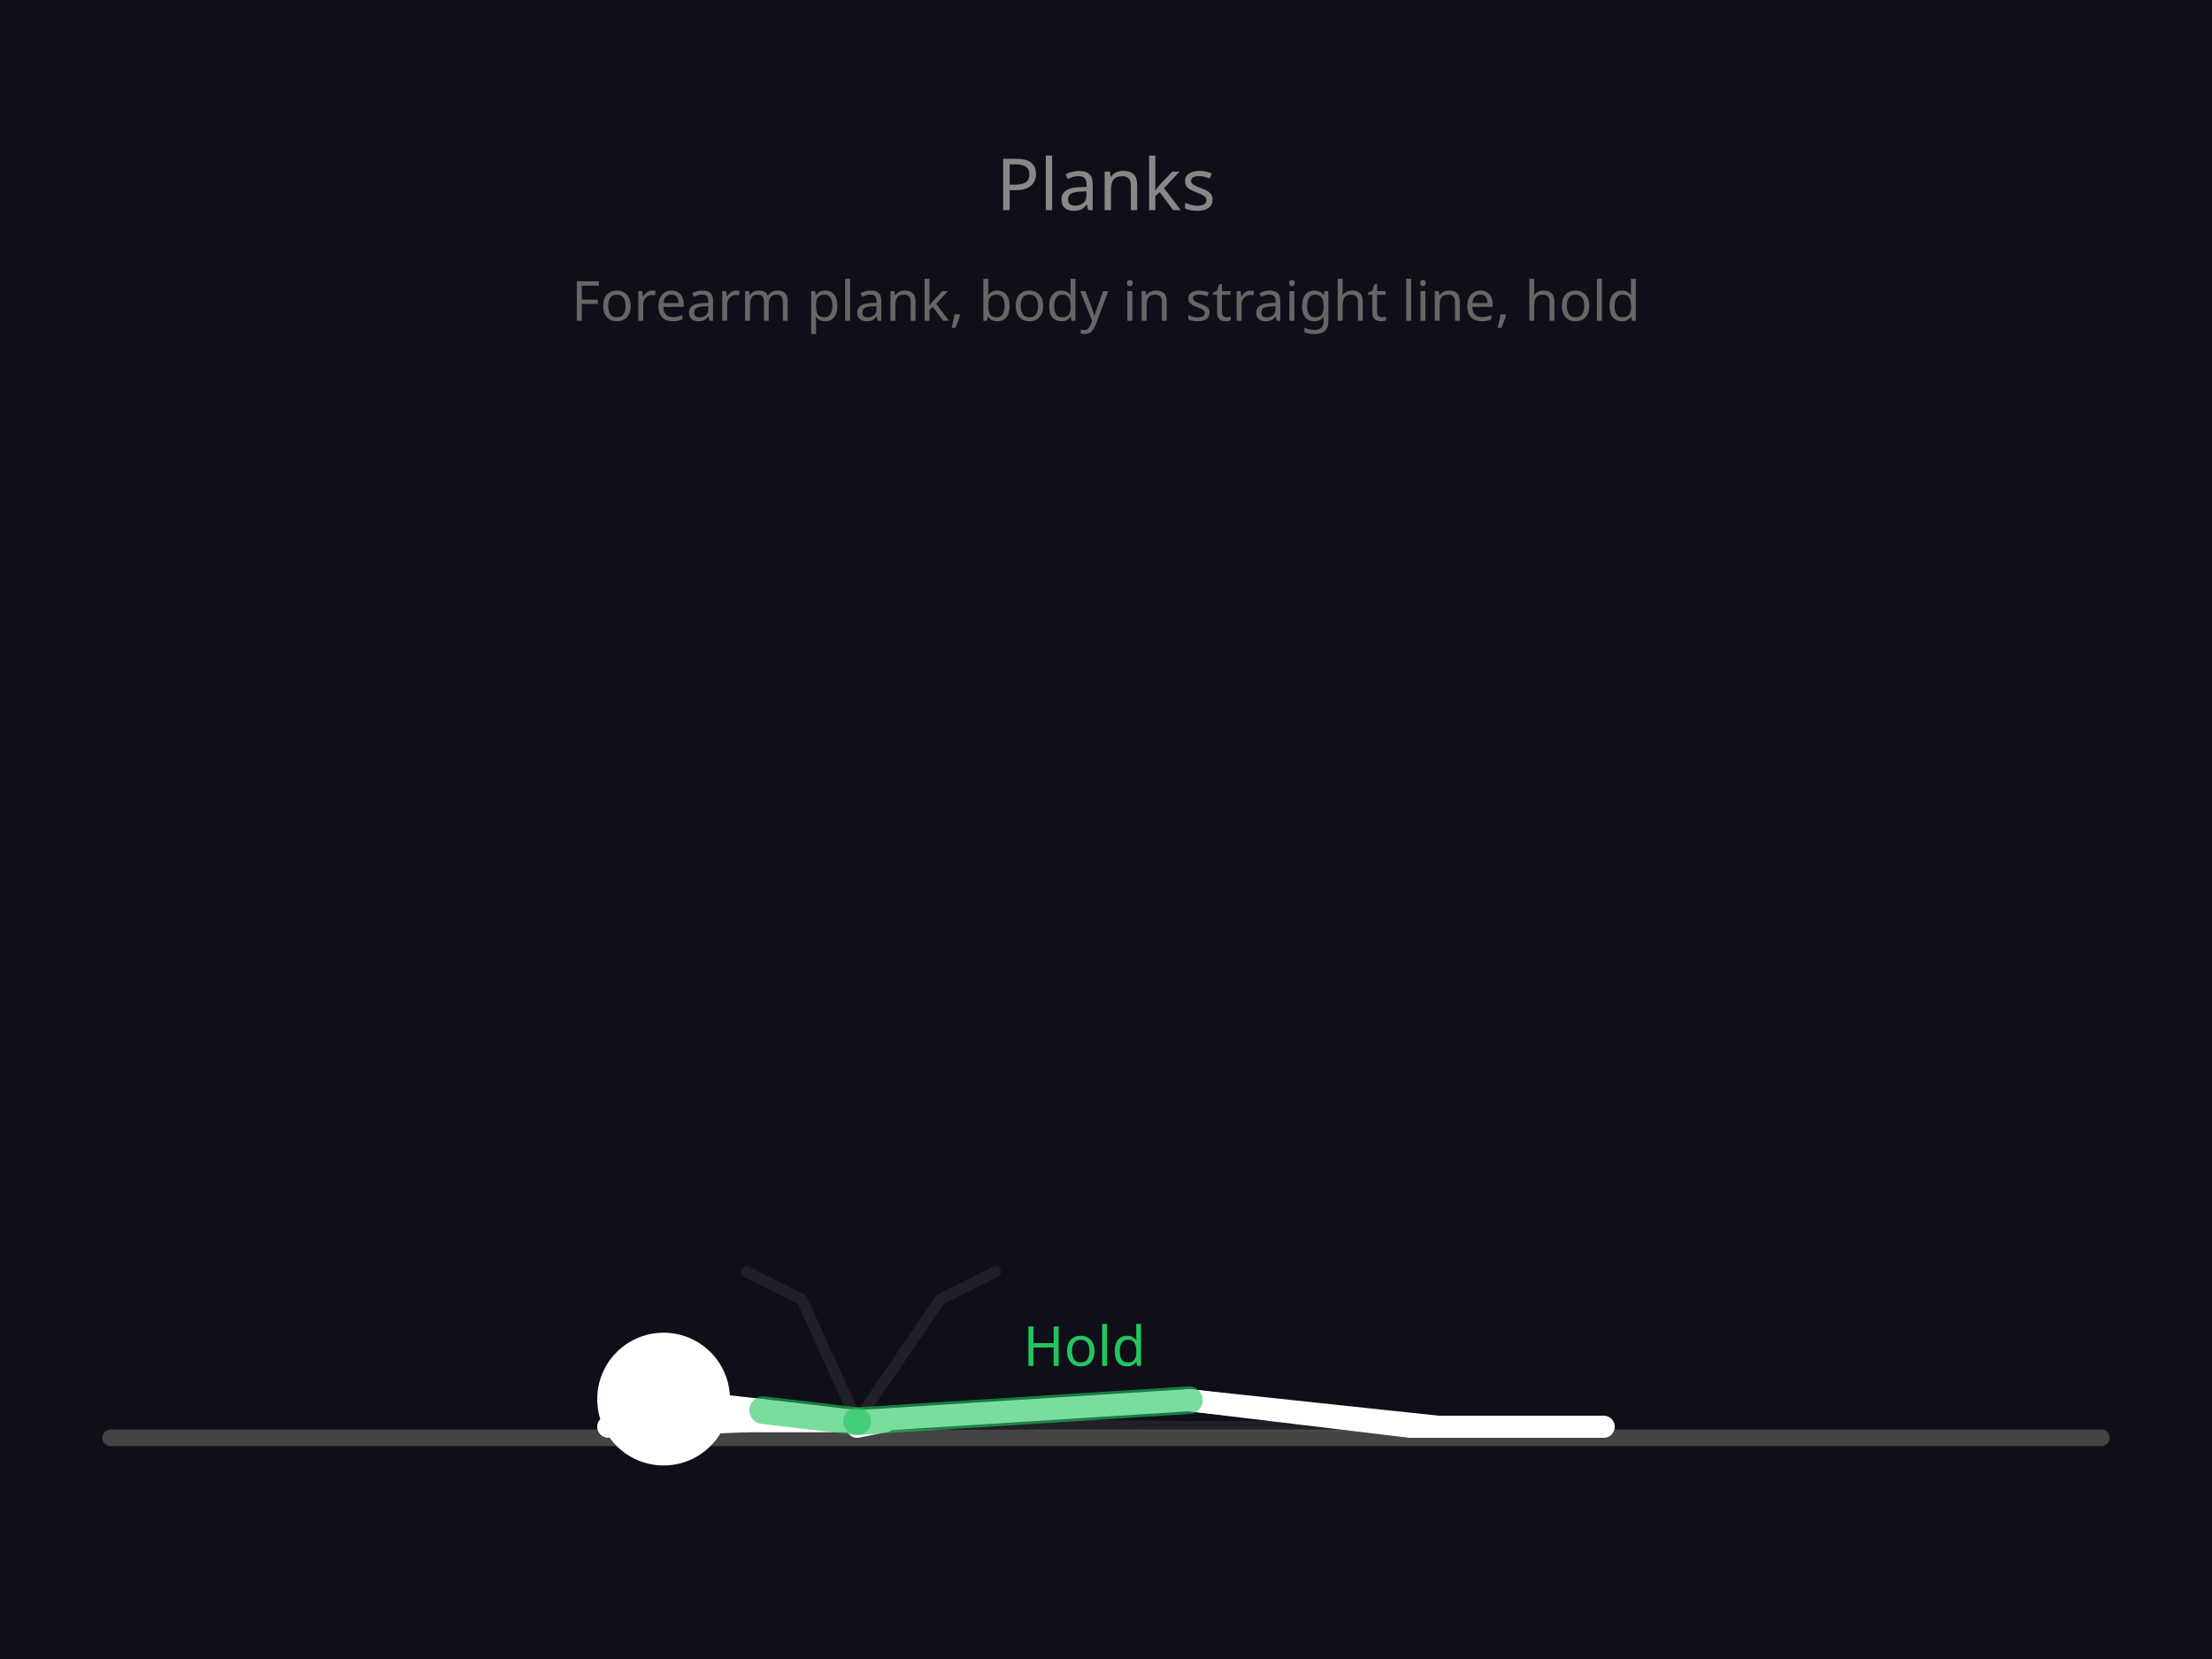
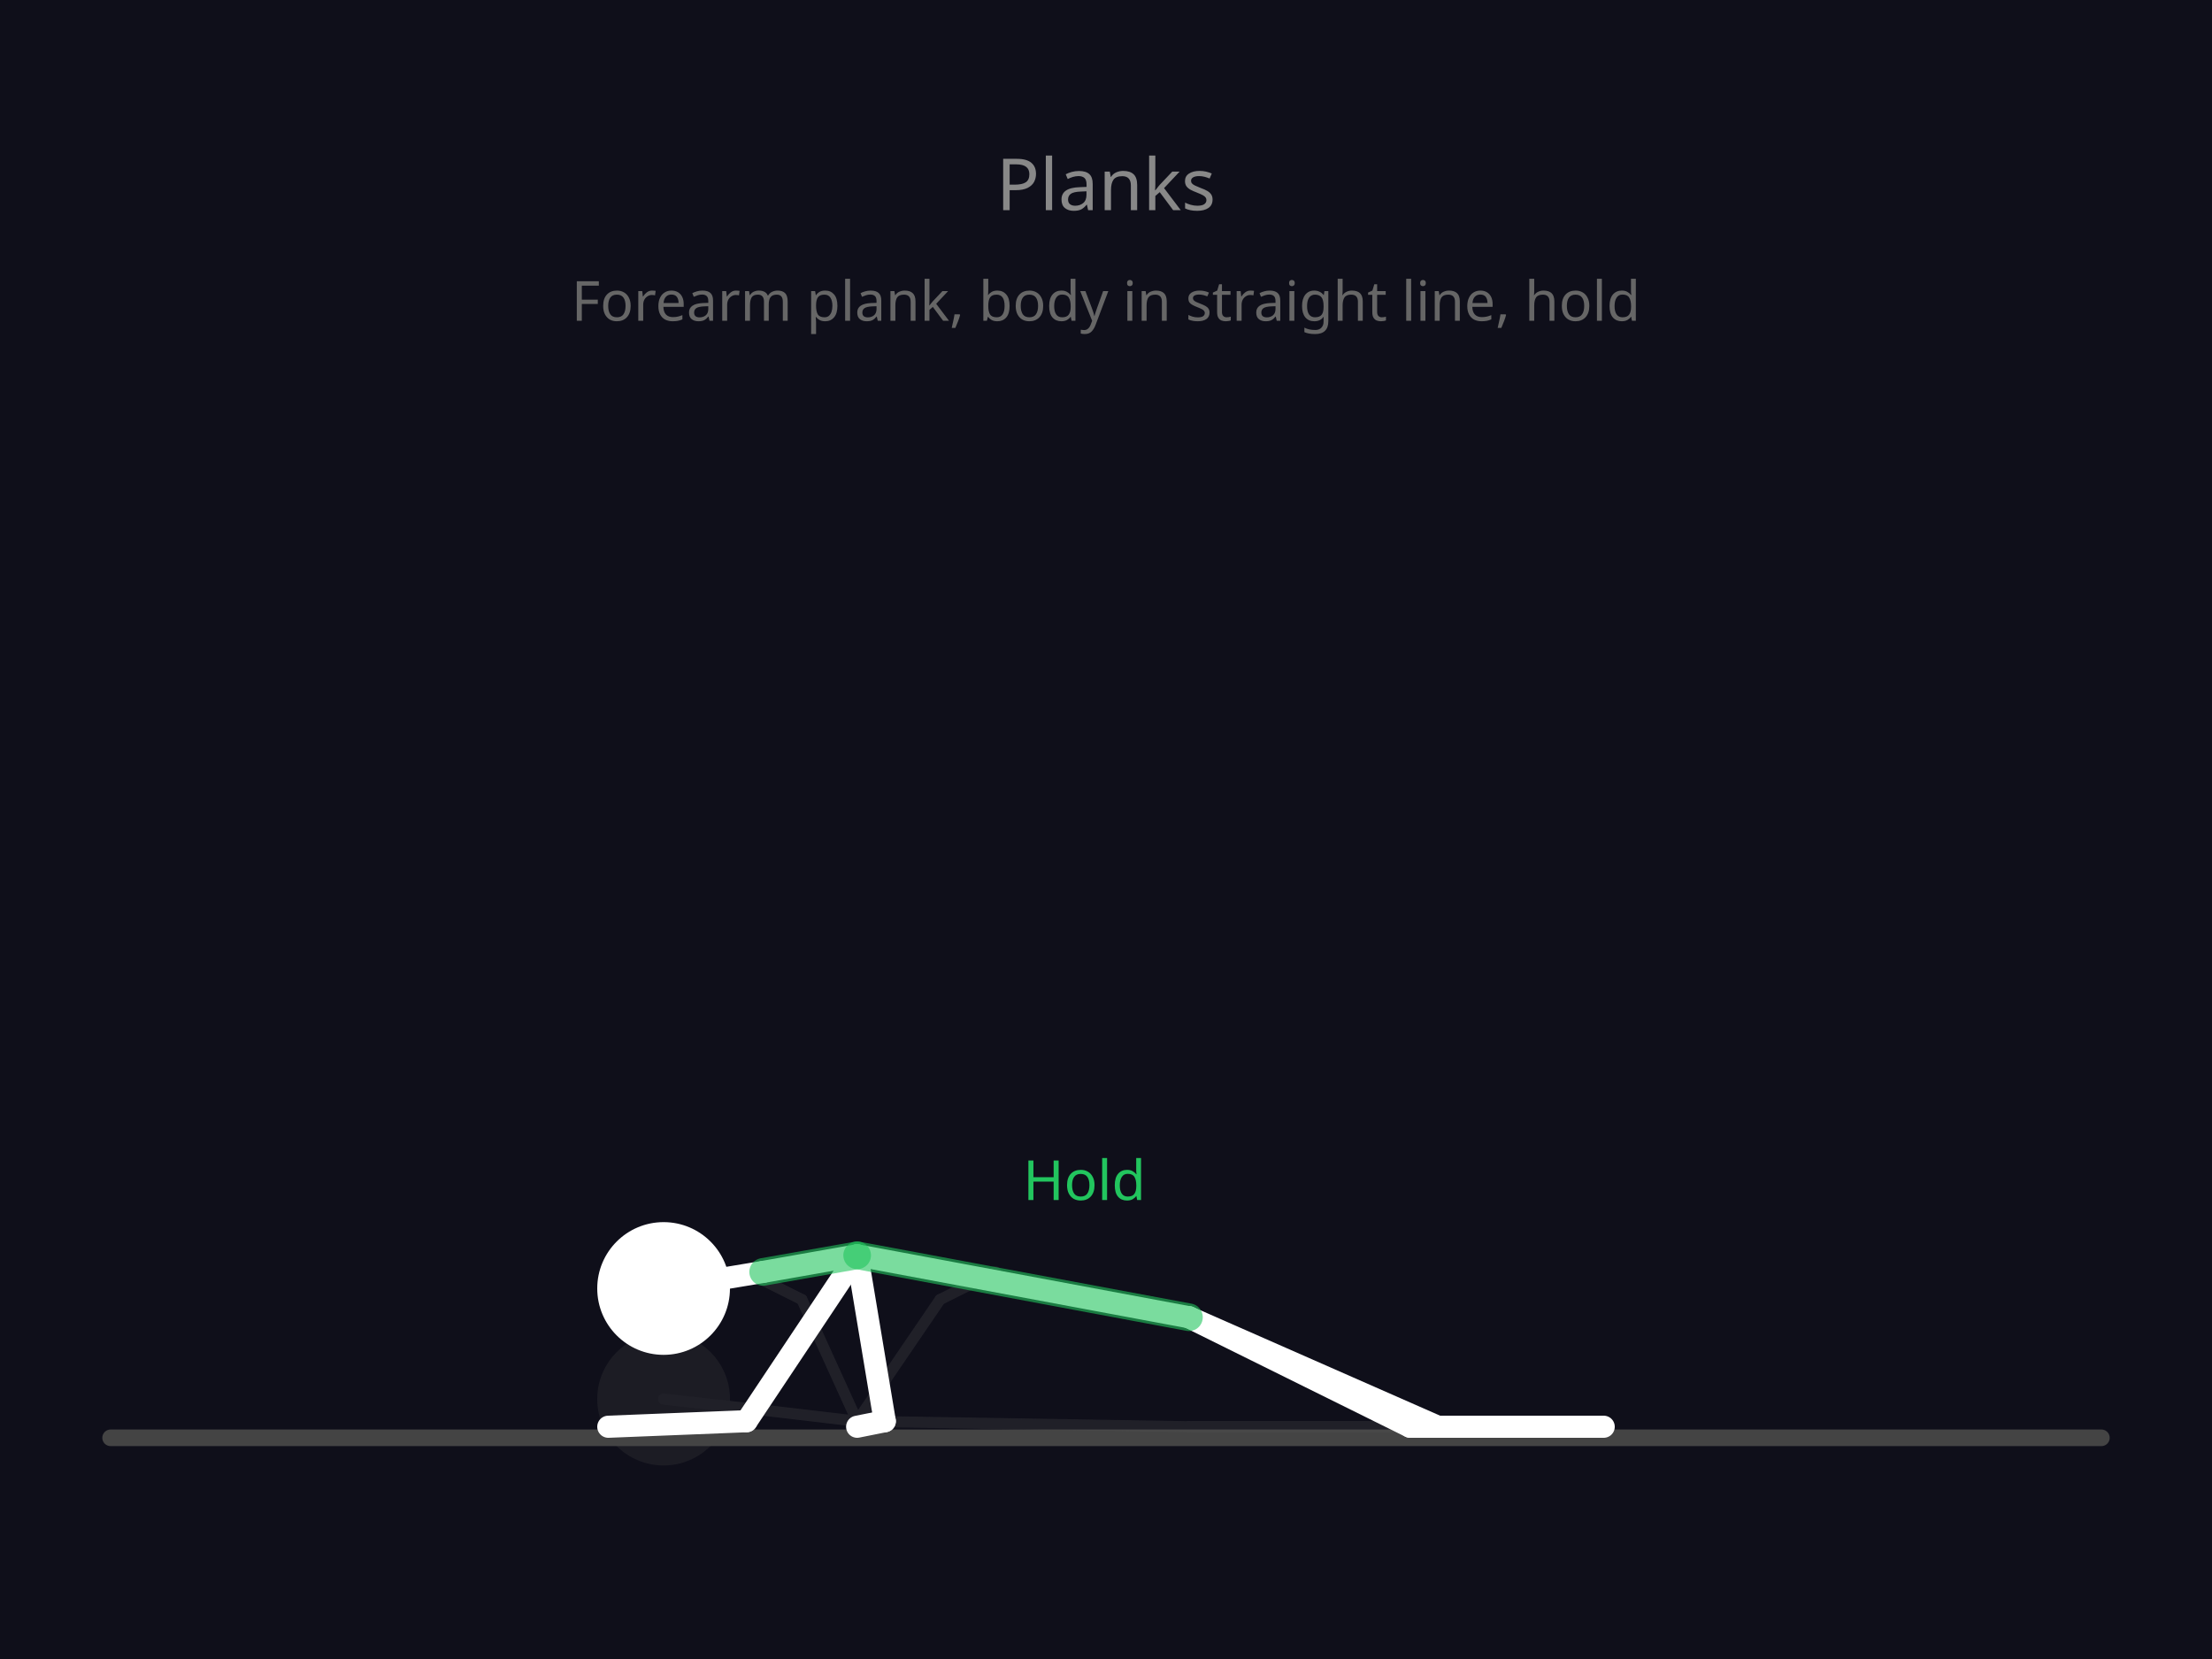
<svg xmlns="http://www.w3.org/2000/svg" viewBox="0 0 400 300">
  <rect width="400" height="300" fill="#0f0f1a" />
  <line x1="20" y1="260" x2="380" y2="260" stroke="#444" stroke-width="3" stroke-linecap="round" />
  <text x="200" y="38" fill="#888" font-size="13" font-family="sans-serif" text-anchor="middle">Planks</text>
  <text x="200" y="58" fill="#666" font-size="10" font-family="sans-serif" text-anchor="middle">Forearm plank, body in straight line, hold</text>
  <g stroke="#555" stroke-width="2" fill="none" stroke-linecap="round" stroke-linejoin="round" opacity="0.25">
    <circle cx="120" cy="253" r="12" fill="#444" stroke="none" />
    <line x1="120" y1="253" x2="138" y2="255" />
    <line x1="138" y1="255" x2="155" y2="257" />
    <line x1="155" y1="257" x2="215" y2="258" />
    <line x1="155" y1="257" x2="145" y2="235" />
    <line x1="145" y1="235" x2="135" y2="230" />
    <line x1="155" y1="257" x2="170" y2="235" />
    <line x1="170" y1="235" x2="180" y2="230" />
    <line x1="215" y1="258" x2="260" y2="258" />
    <line x1="260" y1="258" x2="290" y2="258" />
    <line x1="215" y1="258" x2="255" y2="258" />
    <line x1="255" y1="258" x2="285" y2="258" />
  </g>
  <g stroke="#FFF" stroke-width="4" fill="none" stroke-linecap="round" stroke-linejoin="round">
-     <circle cx="120" cy="253" r="12" fill="#FFF" stroke="none" />
-     <line x1="120" y1="253" x2="138" y2="255" />
-     <line x1="138" y1="255" x2="155" y2="257" />
-     <line x1="155" y1="257" x2="215" y2="253.2" />
-     <line x1="155" y1="257" x2="135" y2="257" />
+     <circle cx="120" cy="233" r="12" fill="#FFF" stroke="none" />
+     <line x1="120" y1="233" x2="138" y2="230" />
+     <line x1="138" y1="230" x2="155" y2="227" />
+     <line x1="155" y1="227" x2="215" y2="238.2" />
+     <line x1="155" y1="227" x2="135" y2="257" />
    <line x1="135" y1="257" x2="110" y2="258" />
-     <line x1="155" y1="257" x2="160" y2="257" />
+     <line x1="155" y1="227" x2="160" y2="257" />
    <line x1="160" y1="257" x2="155" y2="258" />
-     <line x1="215" y1="253.2" x2="260" y2="258" />
+     <line x1="215" y1="238.2" x2="260" y2="258" />
    <line x1="260" y1="258" x2="290" y2="258" />
-     <line x1="215" y1="253.2" x2="255" y2="258" />
+     <line x1="215" y1="238.2" x2="255" y2="258" />
    <line x1="255" y1="258" x2="285" y2="258" />
-     <line x1="138" y1="255" x2="155" y2="257" stroke="#22C55E" stroke-width="5" opacity="0.6" />
-     <line x1="155" y1="257" x2="215" y2="253.2" stroke="#22C55E" stroke-width="5" opacity="0.6" />
+     <line x1="138" y1="230" x2="155" y2="227" stroke="#22C55E" stroke-width="5" opacity="0.6" />
+     <line x1="155" y1="227" x2="215" y2="238.2" stroke="#22C55E" stroke-width="5" opacity="0.6" />
  </g>
-   <text x="185" y="247" fill="#22C55E" font-size="10" font-family="sans-serif">Hold</text>
+   <text x="185" y="217" fill="#22C55E" font-size="10" font-family="sans-serif">Hold</text>
</svg>
